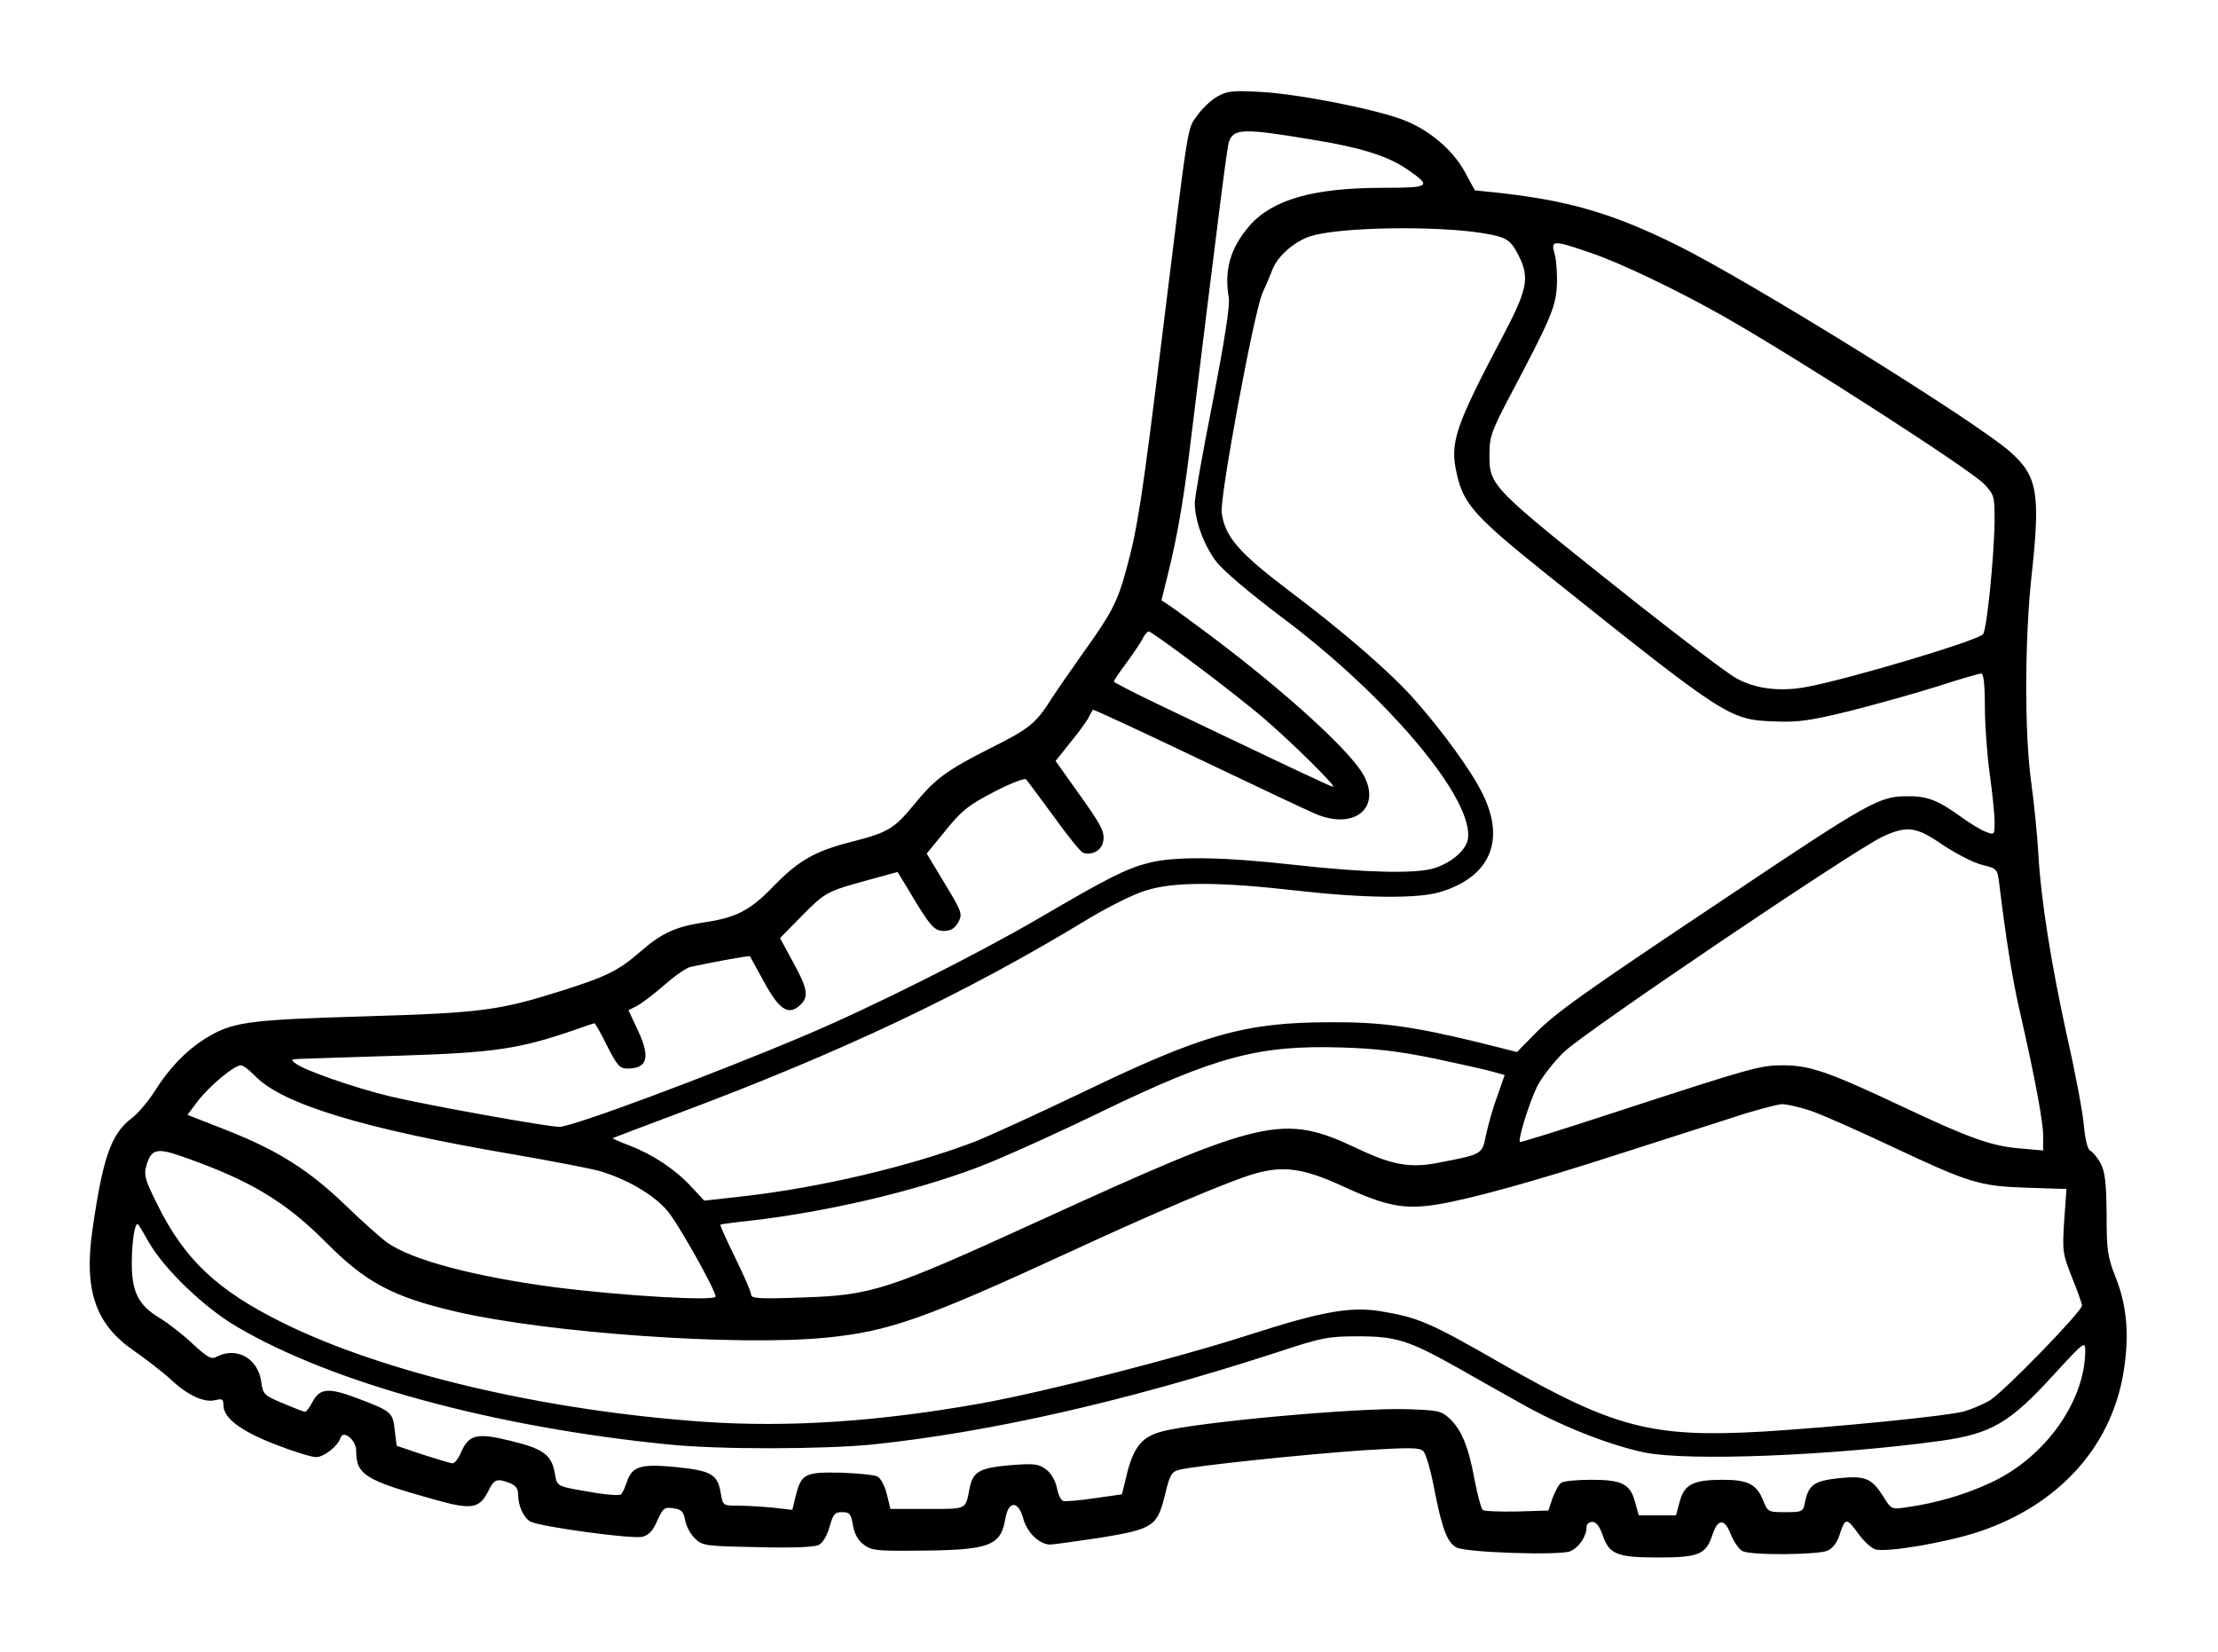
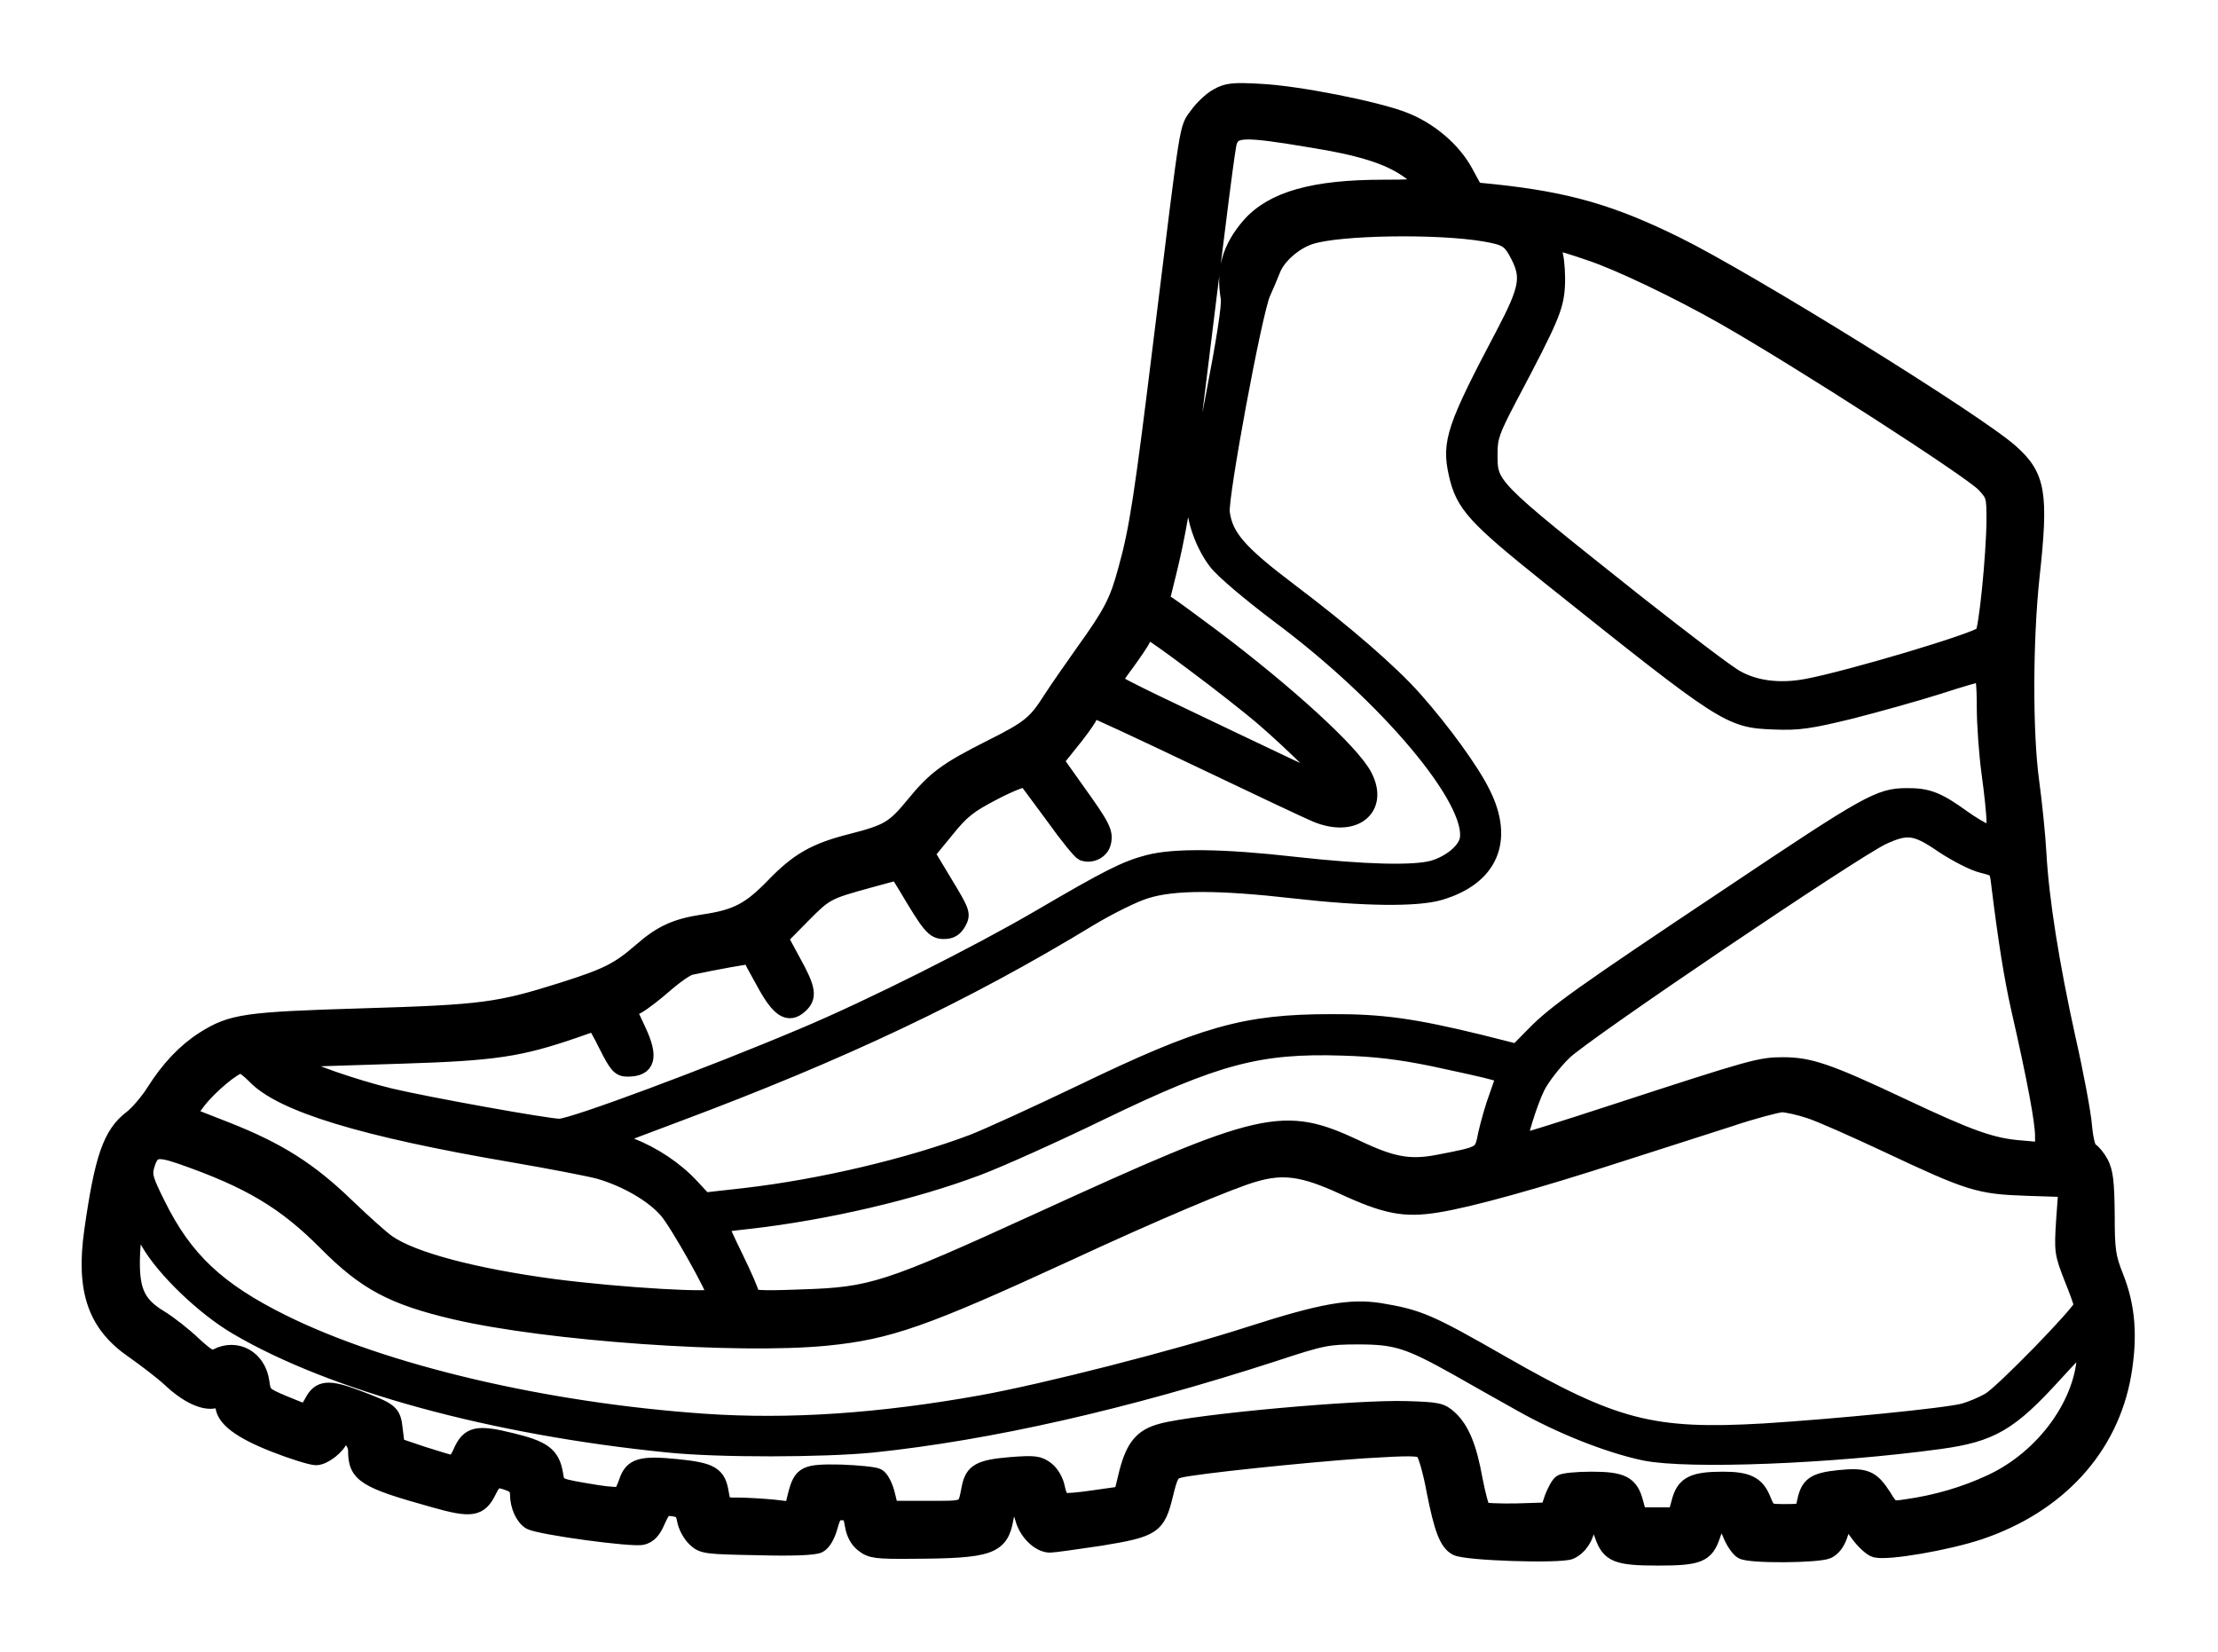
<svg xmlns="http://www.w3.org/2000/svg" version="1.0" width="685" height="510" viewBox="90 370 685 510">
-   <g transform="translate(0,1246) scale(0.1,-0.1)" fill="#000000" stroke="#000000" stroke-width="0" stroke-linejoin="round" stroke-linecap="round">
+   <g transform="translate(0,1246) scale(0.1,-0.1)" fill="#000000" stroke="#000000" stroke-width="50" stroke-linejoin="round" stroke-linecap="round">
    <path d="M4660 8462 c-19 -10 -47 -37 -62 -58 -32 -45 -25 -3 -108 -675 -62 -505 -77 -604 -112 -729 -26 -97 -45 -134 -132 -255 -39 -55 -84 -120 -100 -145 -47 -74 -66 -90 -186 -150 -137 -69 -172 -95 -239 -177 -60 -73 -79 -84 -192 -113 -111 -28 -164 -58 -240 -137 -73 -75 -114 -97 -217 -112 -85 -13 -129 -33 -192 -88 -69 -60 -104 -78 -243 -122 -197 -62 -246 -69 -617 -80 -363 -11 -404 -17 -490 -71 -58 -37 -109 -91 -153 -161 -19 -30 -51 -68 -71 -83 -63 -48 -89 -122 -121 -348 -26 -184 11 -289 128 -369 37 -26 88 -65 113 -88 53 -50 105 -74 139 -65 21 5 25 3 25 -15 0 -40 51 -79 158 -121 56 -22 114 -40 128 -40 24 0 67 33 76 60 8 25 48 -7 48 -40 0 -74 26 -91 238 -150 119 -34 143 -30 171 27 17 35 26 38 65 23 18 -7 26 -17 26 -34 0 -37 17 -73 38 -85 30 -16 315 -55 346 -47 20 5 33 19 46 50 18 39 22 42 49 38 25 -3 32 -10 37 -37 3 -18 17 -44 31 -57 23 -22 33 -23 193 -26 113 -3 175 0 189 7 13 7 26 30 33 56 11 39 16 45 39 45 23 0 27 -5 33 -39 4 -26 15 -47 32 -60 24 -19 40 -21 153 -20 238 1 271 13 286 99 9 56 40 56 55 1 11 -43 50 -81 83 -81 11 0 80 10 155 21 164 27 176 35 200 133 15 62 20 71 45 77 46 12 379 47 566 60 147 9 175 9 187 -3 8 -8 24 -63 35 -124 23 -116 39 -158 67 -173 29 -16 317 -25 351 -12 28 12 51 47 51 76 0 8 8 15 18 15 12 0 22 -14 32 -42 20 -58 44 -68 170 -68 126 0 148 9 168 68 17 53 38 54 58 2 9 -22 25 -45 35 -50 25 -14 233 -12 263 1 16 7 30 26 37 48 17 54 22 55 57 6 17 -24 42 -47 54 -50 38 -10 222 22 321 55 243 82 404 258 444 485 20 117 13 209 -23 300 -25 63 -28 83 -28 195 -1 101 -5 131 -19 158 -10 18 -24 35 -31 38 -8 3 -16 32 -20 76 -3 39 -26 162 -51 272 -50 227 -82 426 -90 572 -3 54 -13 153 -22 219 -21 152 -20 439 1 635 28 255 19 309 -64 383 -103 93 -813 533 -1035 642 -199 98 -335 137 -560 161 l-60 6 -31 57 c-37 68 -111 131 -191 161 -86 33 -324 80 -438 86 -87 5 -105 3 -135 -14z m291 -133 c150 -24 236 -51 295 -92 77 -53 72 -57 -74 -57 -215 0 -341 -36 -412 -116 -60 -69 -80 -137 -65 -224 4 -23 -13 -131 -49 -318 -31 -155 -56 -297 -56 -315 0 -55 28 -131 66 -181 20 -27 103 -97 197 -168 334 -249 603 -570 580 -691 -7 -35 -53 -73 -106 -89 -60 -17 -213 -13 -429 11 -221 25 -371 27 -451 6 -70 -18 -125 -46 -337 -170 -190 -111 -520 -277 -727 -364 -288 -122 -715 -281 -755 -281 -38 0 -409 67 -523 94 -112 27 -263 80 -291 101 -18 13 -16 14 16 15 19 1 159 5 310 10 289 9 365 21 534 79 33 12 61 21 62 21 2 0 20 -31 39 -70 31 -61 39 -70 63 -70 62 0 71 35 32 118 l-29 62 27 14 c15 8 53 37 85 65 32 28 68 53 80 55 79 17 181 35 183 33 1 -1 20 -37 44 -80 46 -85 75 -104 110 -72 29 26 25 51 -21 134 l-40 74 67 68 c73 74 77 76 208 112 l88 24 27 -44 c73 -123 85 -138 116 -138 21 0 33 7 44 26 14 26 13 31 -41 120 l-56 93 59 72 c50 62 71 78 150 119 50 26 94 43 98 38 4 -4 42 -56 85 -114 42 -59 83 -109 90 -112 25 -10 56 5 62 30 8 32 -1 50 -80 160 l-66 93 44 55 c25 30 50 65 57 77 6 13 13 24 14 26 2 2 148 -66 326 -151 178 -85 341 -162 363 -171 117 -49 201 17 149 117 -37 72 -235 254 -473 433 -58 43 -116 86 -130 95 l-23 15 21 85 c27 109 47 223 66 379 97 789 116 939 122 954 15 39 46 40 255 5z m534 -290 c69 -12 80 -19 106 -70 33 -66 26 -103 -46 -240 -152 -288 -168 -335 -146 -432 21 -95 56 -133 287 -318 546 -436 555 -442 695 -447 73 -3 108 2 235 33 82 21 204 55 270 76 67 22 127 39 133 39 7 0 11 -34 11 -102 0 -57 7 -150 15 -208 8 -58 15 -124 15 -147 0 -42 0 -42 -27 -32 -14 5 -47 25 -72 43 -76 55 -108 68 -173 67 -83 0 -119 -20 -540 -302 -465 -310 -543 -366 -609 -433 l-54 -55 -115 29 c-205 50 -305 64 -460 63 -265 0 -395 -37 -770 -218 -140 -67 -291 -136 -335 -153 -199 -75 -471 -139 -705 -166 l-125 -14 -40 43 c-50 54 -118 99 -190 127 -30 11 -54 22 -53 23 2 1 91 35 198 75 508 190 891 371 1274 604 60 36 138 75 175 86 86 27 224 27 461 0 211 -24 377 -26 447 -5 155 46 204 160 131 305 -33 68 -123 192 -209 289 -73 83 -216 207 -387 336 -156 118 -199 167 -209 242 -6 49 100 620 126 678 10 22 24 55 31 73 16 41 67 86 116 102 87 29 393 34 539 9z m325 -59 c91 -30 274 -118 415 -198 240 -137 761 -473 803 -517 31 -33 32 -38 32 -112 -1 -109 -24 -341 -36 -352 -21 -21 -410 -137 -542 -162 -83 -16 -160 -7 -219 26 -27 14 -167 121 -313 236 -458 364 -450 357 -450 461 0 48 8 70 60 169 128 242 144 279 148 344 2 33 -1 78 -6 98 -13 46 -9 47 108 7z m-1220 -1271 c74 -55 171 -131 215 -169 86 -74 224 -210 212 -210 -6 0 -175 80 -549 259 -71 34 -128 64 -128 66 0 3 17 29 39 58 21 29 44 62 50 75 6 12 15 22 19 22 4 0 68 -45 142 -101z m2311 -559 c41 -27 95 -55 121 -61 47 -12 47 -12 53 -63 20 -163 39 -284 61 -381 50 -219 74 -349 74 -393 l0 -45 -68 6 c-91 7 -158 31 -372 132 -223 105 -281 125 -363 125 -71 0 -93 -6 -516 -144 -162 -53 -296 -95 -297 -93 -7 7 30 125 53 171 14 28 51 76 83 107 61 60 896 624 984 665 76 35 103 32 187 -26z m-1571 -659 c80 -17 161 -35 181 -41 l36 -10 -22 -63 c-13 -34 -28 -88 -35 -119 -13 -64 -9 -62 -148 -89 -88 -17 -143 -7 -252 45 -228 107 -285 94 -980 -224 -473 -216 -517 -230 -732 -237 -131 -5 -158 -3 -158 8 0 8 -22 59 -49 114 -27 55 -48 101 -46 103 1 1 42 7 91 12 235 27 503 89 704 165 69 26 240 103 380 171 356 172 487 207 745 199 103 -3 178 -12 285 -34z m-3644 -52 c82 -88 335 -165 799 -244 116 -20 235 -43 265 -51 83 -24 167 -72 210 -122 32 -36 150 -246 150 -266 0 -15 -289 2 -500 29 -246 33 -435 83 -512 136 -18 12 -76 64 -128 114 -115 111 -211 172 -371 235 l-120 47 33 44 c36 46 111 109 132 109 7 0 25 -14 42 -31z m4805 -109 c33 -11 139 -58 237 -104 255 -120 283 -129 431 -134 l123 -4 -7 -98 c-6 -94 -5 -101 24 -175 17 -42 31 -81 31 -87 0 -18 -244 -269 -285 -293 -22 -13 -58 -28 -80 -34 -57 -15 -396 -48 -617 -62 -346 -20 -463 11 -811 210 -225 129 -256 142 -376 162 -91 14 -178 -1 -399 -72 -229 -74 -637 -178 -832 -213 -313 -56 -592 -75 -855 -57 -492 34 -989 151 -1302 306 -202 100 -303 195 -387 365 -36 72 -42 90 -35 116 15 55 31 60 107 34 213 -74 323 -140 450 -268 121 -122 205 -167 397 -212 287 -67 873 -108 1147 -81 192 19 301 57 744 261 265 123 506 225 578 245 89 26 152 17 272 -38 134 -62 191 -73 291 -57 102 16 310 74 563 156 113 36 266 85 340 109 74 25 148 44 163 45 15 0 55 -9 88 -20z m-5131 -407 c47 -82 169 -200 271 -260 295 -174 792 -310 1334 -364 156 -16 478 -15 630 0 362 38 778 132 1241 282 148 49 166 52 259 52 116 0 155 -12 305 -96 52 -30 140 -79 195 -110 125 -71 275 -130 385 -153 135 -27 576 -10 912 36 158 22 215 55 353 207 92 100 95 102 95 71 -1 -157 -125 -330 -292 -407 -82 -38 -168 -63 -260 -76 -46 -7 -47 -7 -72 34 -36 56 -55 64 -136 56 -76 -8 -94 -20 -105 -72 -6 -32 -8 -33 -61 -33 -54 0 -54 0 -70 39 -19 47 -47 61 -123 61 -91 0 -119 -14 -133 -66 l-12 -44 -58 0 -57 0 -11 40 c-15 57 -40 70 -135 70 -44 0 -86 -4 -93 -9 -7 -4 -19 -26 -27 -47 l-13 -39 -98 -3 c-53 -1 -101 1 -105 5 -5 5 -16 47 -25 93 -18 101 -41 156 -78 190 -25 23 -37 25 -131 28 -152 5 -650 -40 -757 -69 -60 -16 -85 -46 -106 -124 l-17 -70 -85 -12 c-47 -7 -90 -11 -97 -8 -7 2 -15 20 -19 40 -4 21 -17 44 -32 56 -24 18 -35 20 -112 14 -94 -8 -115 -20 -125 -69 -14 -70 -6 -66 -131 -66 l-114 0 -11 45 c-6 25 -19 50 -29 55 -9 5 -60 10 -113 12 -110 2 -122 -3 -139 -70 l-11 -45 -60 7 c-33 3 -81 6 -107 6 -47 0 -47 0 -54 38 -9 58 -28 70 -136 81 -111 11 -138 3 -154 -46 -6 -17 -14 -35 -18 -38 -4 -4 -38 -2 -75 4 -127 21 -122 19 -129 59 -10 59 -36 78 -136 102 -105 26 -130 20 -154 -35 -8 -19 -20 -35 -27 -34 -6 0 -48 13 -92 27 l-80 27 -6 49 c-6 55 -10 58 -119 99 -85 32 -113 30 -135 -13 -9 -17 -19 -30 -23 -30 -4 0 -35 12 -68 26 -59 25 -62 28 -67 66 -10 73 -76 110 -138 78 -16 -9 -27 -3 -72 38 -28 27 -75 64 -103 81 -68 41 -88 82 -87 177 1 64 9 114 18 114 2 0 17 -25 35 -57z" />
  </g>
</svg>
